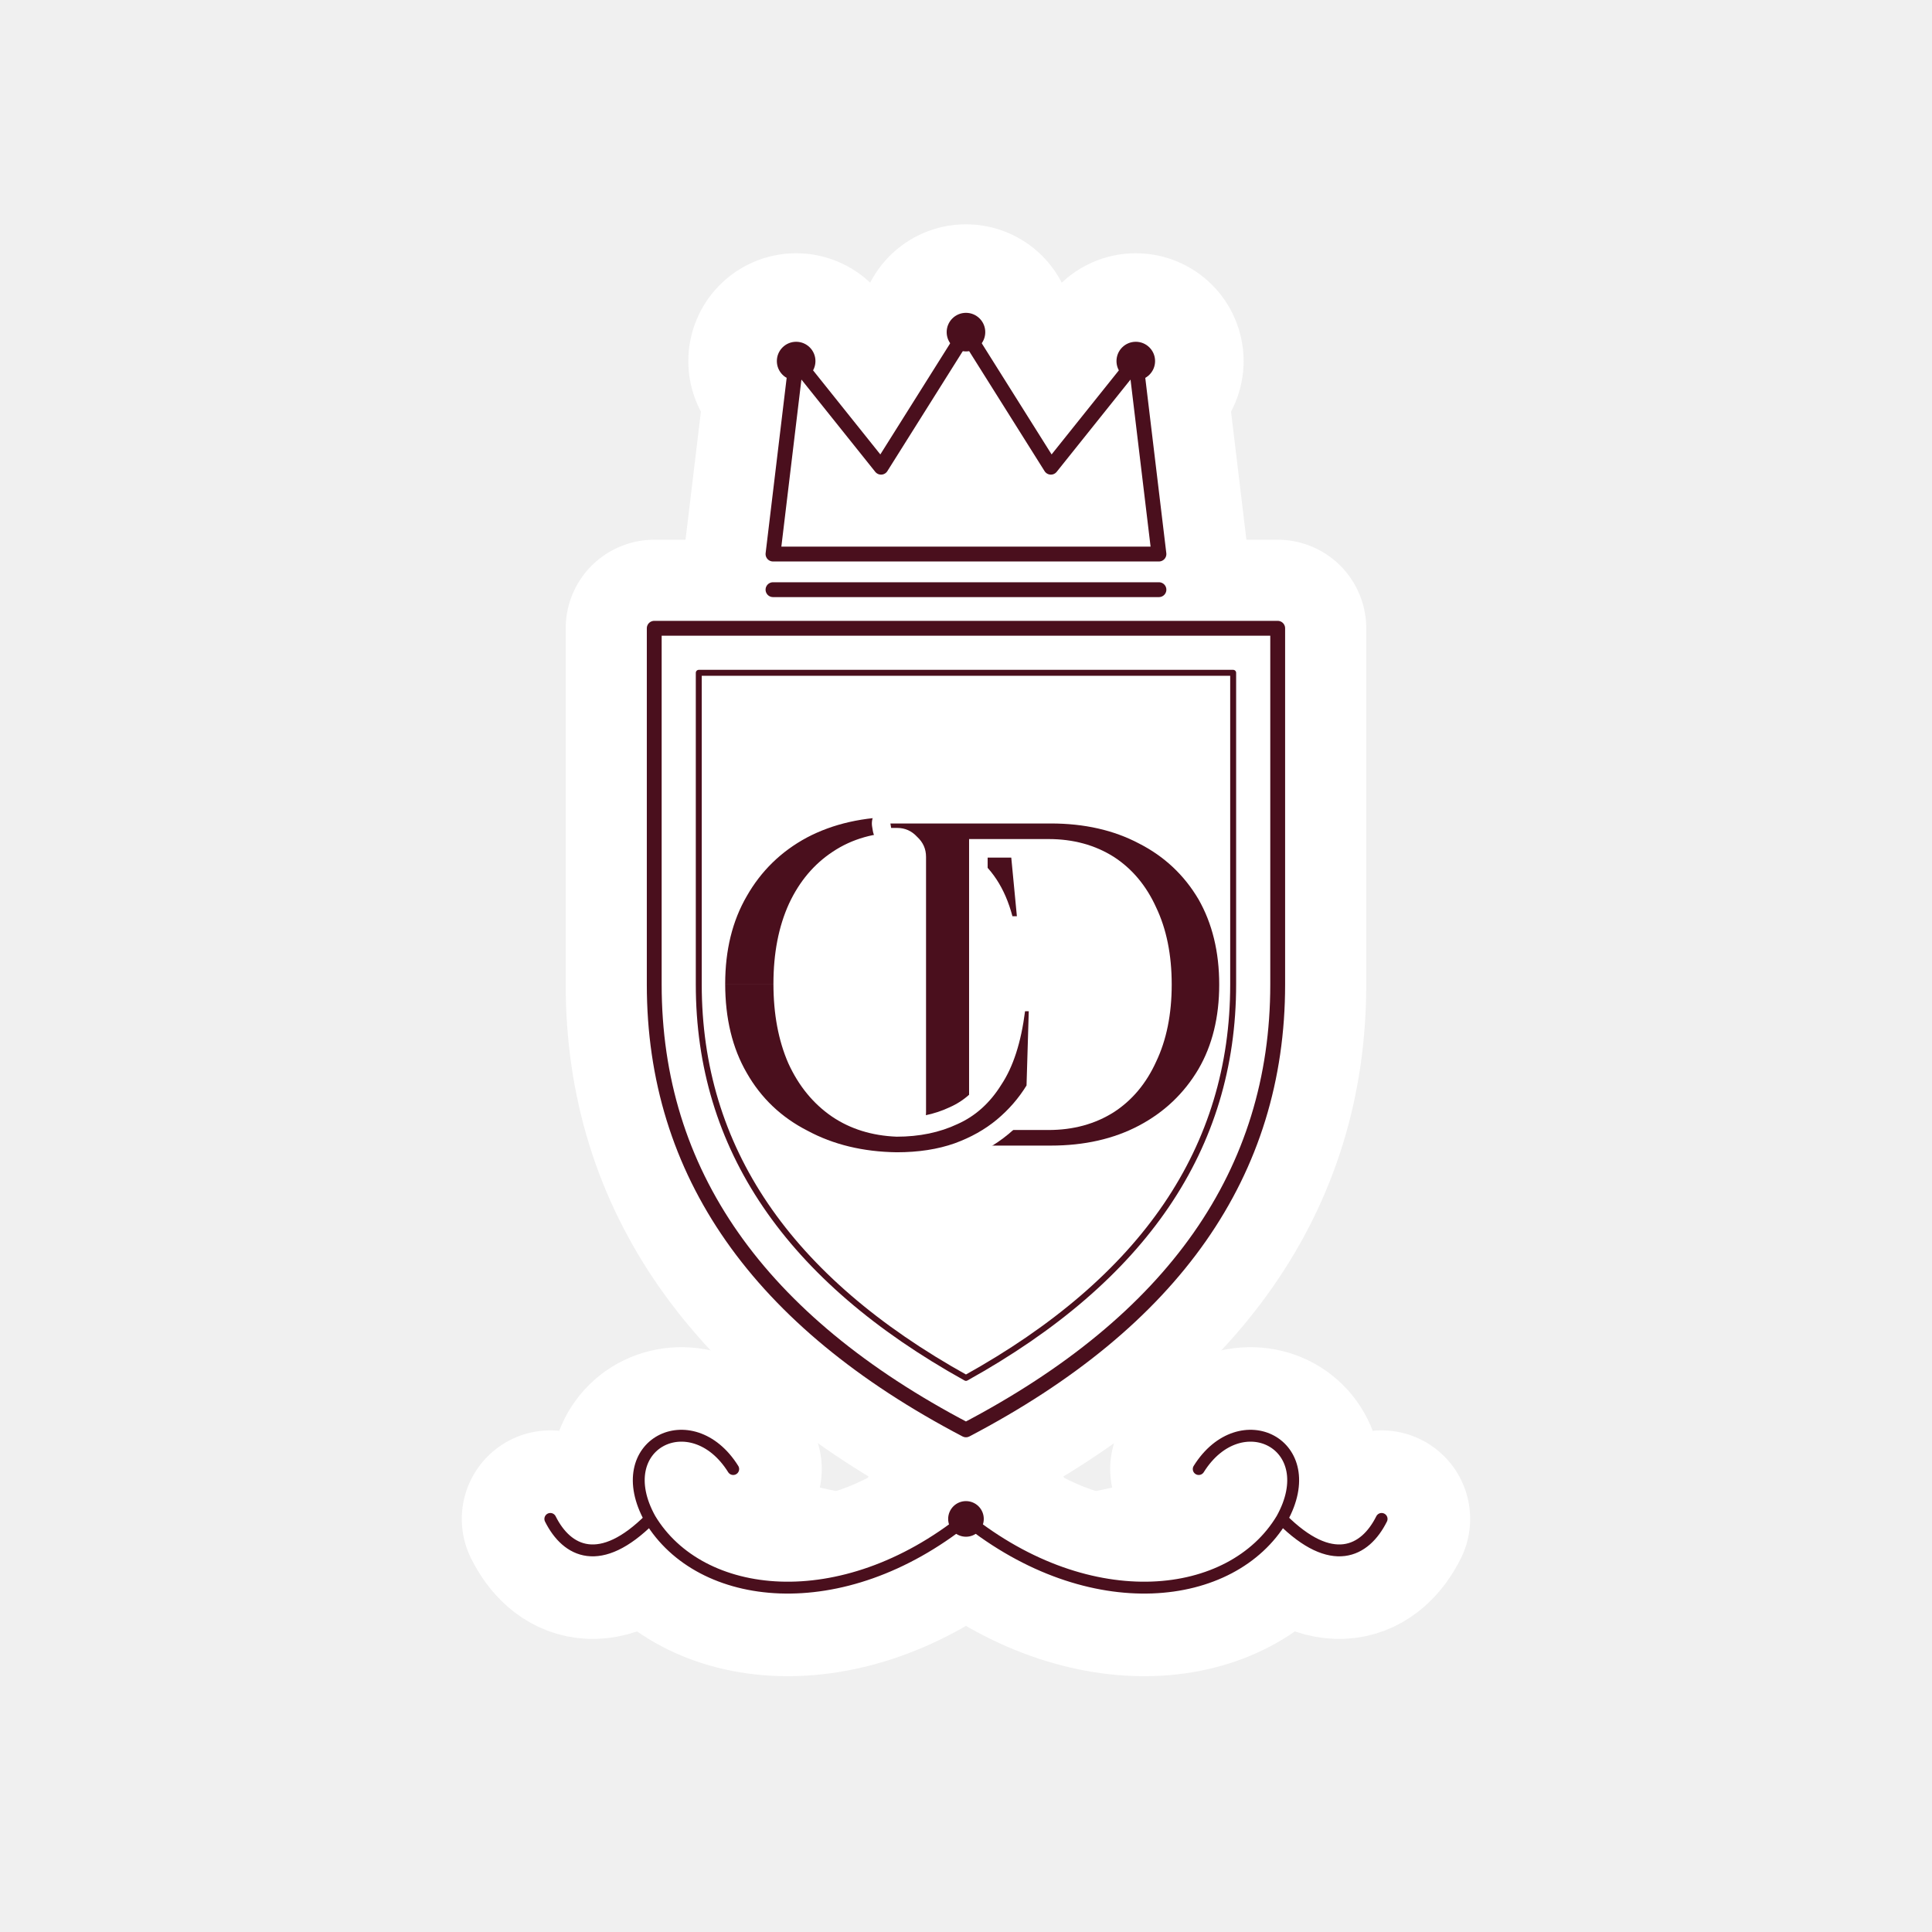
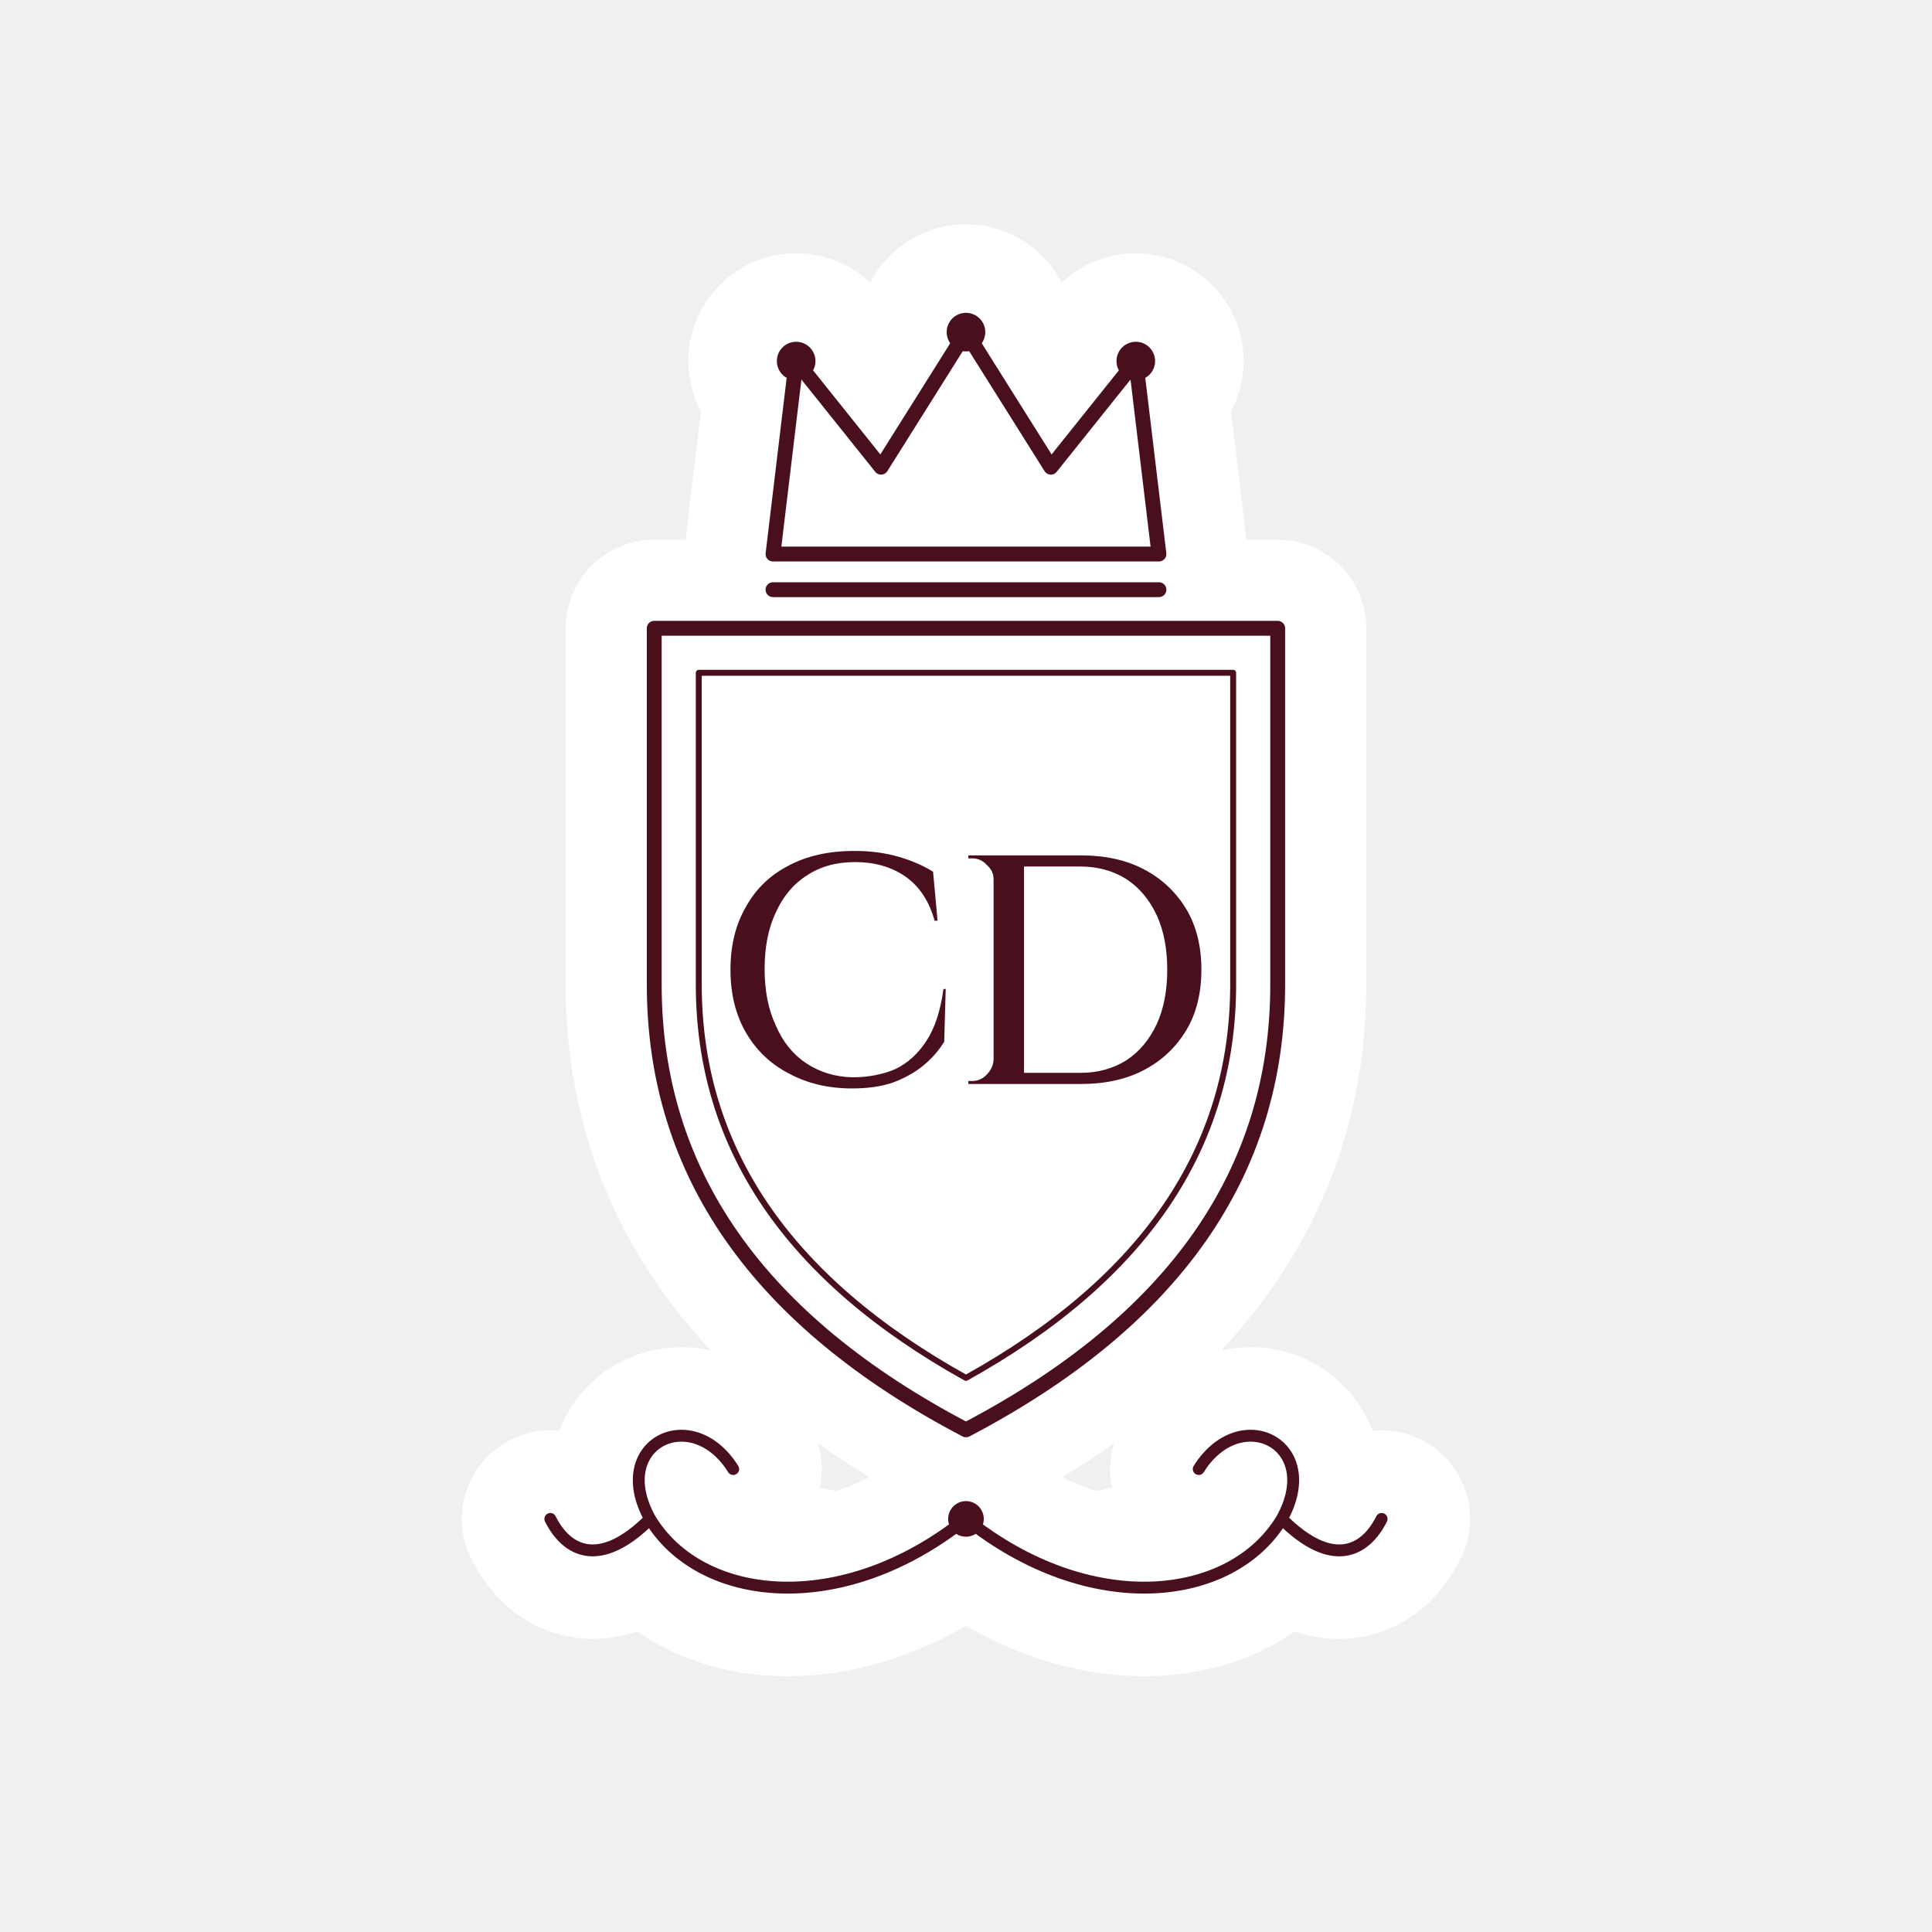
<svg xmlns="http://www.w3.org/2000/svg" viewBox="0 0 1200 1200" width="1200" height="1200">
-   <style>#d127 *{fill:#fff!important;stroke:#fff!important;stroke-width:23.86px!important;stroke-linejoin:round!important;stroke-linecap:round!important}</style>
-   <g id="d127">
+   <style>#d89 *{fill:#fff!important;stroke:#fff!important;stroke-width:23.86px!important;stroke-linejoin:round!important;stroke-linecap:round!important}</style>
+   <g id="d89">
    <g transform="translate(138.98 95.19)">
      <g transform="scale(4.61)">
        <path d="M58 64 H142 V112 Q142 150 100 172 Q58 150 58 112 Z" fill="none" stroke="#4A0F1D" stroke-width="2" stroke-linecap="round" stroke-linejoin="round" />
        <path d="M64 70 H136 V112 Q136 145 100 165 Q64 145 64 112 Z" fill="none" stroke="#4A0F1D" stroke-width="0.8" stroke-linecap="round" stroke-linejoin="round" />
-         <clipPath id="w123">
-           <rect x="-500" y="-500" width="1400" height="612" />
-         </clipPath>
-         <clipPath id="w124">
-           <rect x="-500" y="112" width="1400" height="1400" />
-         </clipPath>
-         <g clip-path="url(#w123)">
-           <mask id="k125" maskUnits="userSpaceOnUse" x="-50" y="-50" width="400" height="400">
-             <rect x="-50" y="-50" width="400" height="400" fill="#fff" />
-             <g fill="#000">
-               <path d="M24.9 -43.4Q31.7 -43.4 36.8 -40.7Q41.9 -38.1 44.8 -33.2Q47.6 -28.3 47.6 -21.7Q47.6 -15.1 44.8 -10.3Q41.9 -5.4 36.8 -2.7Q31.7 0 24.9 0H3.3V-0.6H4.2Q5.8 -0.6 6.9 -1.8Q8.1 -2.9 8.1 -4.5V-38.9Q8.1 -40.5 6.9 -41.6Q5.8 -42.8 4.2 -42.8H3.4L3.3 -43.4ZM13.9 -41.3V-2.1H24.6Q29.6 -2.1 33.4 -4.5Q37.1 -6.9 39.1 -11.3Q41.2 -15.7 41.2 -21.7Q41.2 -27.7 39.1 -32.1Q37.1 -36.5 33.4 -38.9Q29.6 -41.3 24.6 -41.3Z" transform="translate(112 112) scale(1) translate(-25.48 21.7)" fill="#000" stroke="#000" stroke-width="5" stroke-linejoin="round" />
-             </g>
-           </mask>
-           <g mask="url(#k125)">
-             <path d="M44.3 -18.1 44 -8.1Q42.4 -5.5 40 -3.5Q37.6 -1.5 34.3 -0.3Q30.9 0.9 26.5 0.9Q19.7 0.8 14.5 -2Q9.2 -4.7 6.3 -9.8Q3.4 -14.8 3.4 -21.8Q3.4 -28.6 6.3 -33.6Q9.2 -38.7 14.4 -41.5Q19.7 -44.3 26.8 -44.3Q31.6 -44.3 35.3 -43.1Q39.1 -42 41.8 -40.3L42.7 -30.9H42.1Q40.6 -36.6 36.5 -39.4Q32.5 -42.2 27.1 -42.2Q21.8 -42.2 17.9 -39.6Q14.1 -37.1 12 -32.6Q9.9 -28 9.9 -21.8Q9.9 -15.7 11.9 -11.1Q14 -6.5 17.8 -3.9Q21.5 -1.4 26.5 -1.2Q31.1 -1.2 34.7 -2.9Q38.3 -4.5 40.6 -8.2Q43 -11.8 43.8 -18.1Z" transform="translate(88 112) scale(1) translate(-23.84 21.7)" fill="#4A0F1D" />
-           </g>
-           <path d="M24.9 -43.4Q31.7 -43.4 36.8 -40.7Q41.9 -38.1 44.8 -33.2Q47.6 -28.3 47.6 -21.7Q47.6 -15.1 44.8 -10.3Q41.9 -5.4 36.8 -2.7Q31.7 0 24.9 0H3.3V-0.6H4.2Q5.8 -0.6 6.9 -1.8Q8.1 -2.9 8.1 -4.5V-38.9Q8.1 -40.5 6.9 -41.6Q5.8 -42.8 4.2 -42.8H3.4L3.3 -43.4ZM13.9 -41.3V-2.1H24.6Q29.6 -2.1 33.4 -4.5Q37.1 -6.9 39.1 -11.3Q41.2 -15.7 41.2 -21.7Q41.2 -27.7 39.1 -32.1Q37.1 -36.5 33.4 -38.9Q29.6 -41.3 24.6 -41.3Z" transform="translate(112 112) scale(1) translate(-25.48 21.7)" fill="#4A0F1D" />
-         </g>
-         <g clip-path="url(#w124)">
-           <mask id="k126" maskUnits="userSpaceOnUse" x="-50" y="-50" width="400" height="400">
-             <rect x="-50" y="-50" width="400" height="400" fill="#fff" />
-             <g fill="#000">
-               <path d="M44.3 -18.1 44 -8.1Q42.4 -5.5 40 -3.5Q37.6 -1.5 34.3 -0.3Q30.9 0.9 26.5 0.9Q19.7 0.8 14.5 -2Q9.2 -4.7 6.3 -9.8Q3.4 -14.8 3.4 -21.8Q3.4 -28.6 6.3 -33.6Q9.2 -38.7 14.4 -41.5Q19.7 -44.3 26.8 -44.3Q31.6 -44.3 35.3 -43.1Q39.1 -42 41.8 -40.3L42.7 -30.9H42.1Q40.6 -36.6 36.5 -39.4Q32.5 -42.2 27.1 -42.2Q21.8 -42.2 17.9 -39.6Q14.1 -37.1 12 -32.6Q9.9 -28 9.9 -21.8Q9.9 -15.7 11.9 -11.1Q14 -6.5 17.8 -3.9Q21.5 -1.4 26.5 -1.2Q31.1 -1.2 34.7 -2.9Q38.3 -4.5 40.6 -8.2Q43 -11.8 43.8 -18.1Z" transform="translate(88 112) scale(1) translate(-23.84 21.7)" fill="#000" stroke="#000" stroke-width="5" stroke-linejoin="round" />
-             </g>
-           </mask>
-           <g mask="url(#k126)">
-             <path d="M24.9 -43.4Q31.7 -43.4 36.8 -40.7Q41.9 -38.1 44.8 -33.2Q47.6 -28.3 47.6 -21.7Q47.6 -15.1 44.8 -10.3Q41.9 -5.4 36.8 -2.7Q31.7 0 24.9 0H3.3V-0.6H4.2Q5.8 -0.6 6.9 -1.8Q8.1 -2.9 8.1 -4.5V-38.9Q8.1 -40.5 6.9 -41.6Q5.8 -42.8 4.2 -42.8H3.4L3.3 -43.4ZM13.9 -41.3V-2.1H24.6Q29.6 -2.1 33.4 -4.5Q37.1 -6.9 39.1 -11.3Q41.2 -15.7 41.2 -21.7Q41.2 -27.7 39.1 -32.1Q37.1 -36.5 33.4 -38.9Q29.6 -41.3 24.6 -41.3Z" transform="translate(112 112) scale(1) translate(-25.48 21.7)" fill="#4A0F1D" />
-           </g>
-           <path d="M44.3 -18.1 44 -8.1Q42.4 -5.5 40 -3.5Q37.6 -1.5 34.3 -0.3Q30.9 0.9 26.5 0.9Q19.7 0.8 14.5 -2Q9.2 -4.7 6.3 -9.8Q3.4 -14.8 3.4 -21.8Q3.4 -28.6 6.3 -33.6Q9.2 -38.7 14.4 -41.5Q19.7 -44.3 26.8 -44.3Q31.6 -44.3 35.3 -43.1Q39.1 -42 41.8 -40.3L42.7 -30.9H42.1Q40.6 -36.6 36.5 -39.4Q32.5 -42.2 27.1 -42.2Q21.8 -42.2 17.9 -39.6Q14.1 -37.1 12 -32.6Q9.9 -28 9.9 -21.8Q9.9 -15.7 11.9 -11.1Q14 -6.5 17.8 -3.9Q21.5 -1.4 26.5 -1.2Q31.1 -1.2 34.7 -2.9Q38.3 -4.5 40.6 -8.2Q43 -11.8 43.8 -18.1Z" transform="translate(88 112) scale(1) translate(-23.84 21.7)" fill="#4A0F1D" />
-         </g>
+         <path d="M31.4 -12.8 31.2 -5.7Q30.1 -3.9 28.4 -2.5Q26.7 -1.1 24.3 -0.2Q22 0.6 18.8 0.6Q14 0.6 10.3 -1.4Q6.6 -3.3 4.5 -6.9Q2.4 -10.5 2.4 -15.4Q2.4 -20.3 4.5 -23.9Q6.5 -27.5 10.2 -29.4Q13.9 -31.4 19.1 -31.4Q22.4 -31.4 25.1 -30.6Q27.8 -29.8 29.7 -28.6L30.3 -22H29.9Q28.8 -26 25.9 -28Q23.1 -29.9 19.2 -29.9Q15.4 -29.9 12.7 -28.1Q10 -26.4 8.5 -23.1Q7 -19.9 7 -15.5Q7 -11.1 8.5 -7.9Q9.9 -4.6 12.6 -2.8Q15.3 -1 18.8 -0.9Q22 -0.9 24.6 -2Q27.1 -3.2 28.8 -5.8Q30.5 -8.4 31.1 -12.8Z" transform="translate(82.79 110) scale(1) translate(-16.92 15.4)" fill="#4A0F1D" />
+         <path d="M17.6 -30.8Q22.5 -30.8 26.1 -28.9Q29.7 -27 31.8 -23.5Q33.8 -20.1 33.8 -15.4Q33.8 -10.7 31.8 -7.3Q29.7 -3.8 26.1 -1.9Q22.5 0 17.6 0H2.4V-0.4H2.9Q4.1 -0.4 4.9 -1.3Q5.7 -2.1 5.8 -3.2V-27.6Q5.8 -28.7 4.9 -29.5Q4.1 -30.4 2.9 -30.4H2.4L2.4 -30.8ZM9.9 -29.3V-1.5H17.5Q21 -1.5 23.7 -3.2Q26.3 -4.9 27.8 -8.1Q29.2 -11.2 29.2 -15.4Q29.2 -19.6 27.8 -22.7Q26.3 -25.9 23.7 -27.6Q21 -29.3 17.5 -29.3Z" transform="translate(116 110) scale(1) translate(-18.08 15.4)" fill="#4A0F1D" />
        <path d="M74 54 L77.12 28 L88.56 42.3 L100 24.1 L111.44 42.3 L122.88 28 L126 54 Z" fill="none" stroke="#4A0F1D" stroke-width="2" stroke-linecap="round" stroke-linejoin="round" />
        <path d="M74 58.8 H126" fill="none" stroke="#4A0F1D" stroke-width="2" stroke-linecap="round" stroke-linejoin="round" />
        <circle cx="77.12" cy="28" r="2.6" fill="#4A0F1D" />
        <circle cx="100" cy="24.1" r="2.6" fill="#4A0F1D" />
        <circle cx="122.88" cy="28" r="2.6" fill="#4A0F1D" />
        <path d="M100 184 C83.2 197.44 64.16 195.2 57.44 184 C51.84 173.92 63.04 168.32 68.64 177.28 M57.44 184 C50.72 190.72 46.24 188.48 44 184" fill="none" stroke="#4A0F1D" stroke-width="1.6" stroke-linecap="round" stroke-linejoin="round" />
        <g transform="translate(200 0) scale(-1 1)">
          <path d="M100 184 C83.2 197.44 64.16 195.2 57.44 184 C51.84 173.92 63.04 168.32 68.64 177.28 M57.44 184 C50.72 190.72 46.24 188.48 44 184" fill="none" stroke="#4A0F1D" stroke-width="1.6" stroke-linecap="round" stroke-linejoin="round" />
        </g>
        <circle cx="100" cy="184" r="2.4" fill="#4A0F1D" />
      </g>
    </g>
  </g>
  <g transform="translate(138.98 95.19)">
    <g transform="scale(4.61)">
      <path d="M58 64 H142 V112 Q142 150 100 172 Q58 150 58 112 Z" fill="none" stroke="#4A0F1D" stroke-width="2" stroke-linecap="round" stroke-linejoin="round" />
      <path d="M64 70 H136 V112 Q136 145 100 165 Q64 145 64 112 Z" fill="none" stroke="#4A0F1D" stroke-width="0.8" stroke-linecap="round" stroke-linejoin="round" />
-       <clipPath id="w119">
-         <rect x="-500" y="-500" width="1400" height="612" />
-       </clipPath>
-       <clipPath id="w120">
-         <rect x="-500" y="112" width="1400" height="1400" />
-       </clipPath>
-       <g clip-path="url(#w119)">
-         <mask id="k121" maskUnits="userSpaceOnUse" x="-50" y="-50" width="400" height="400">
-           <rect x="-50" y="-50" width="400" height="400" fill="#fff" />
-           <g fill="#000">
-             <path d="M24.9 -43.4Q31.7 -43.4 36.8 -40.7Q41.9 -38.1 44.8 -33.2Q47.6 -28.3 47.6 -21.7Q47.6 -15.1 44.8 -10.3Q41.9 -5.4 36.8 -2.7Q31.7 0 24.9 0H3.3V-0.6H4.2Q5.8 -0.6 6.9 -1.8Q8.1 -2.9 8.1 -4.5V-38.9Q8.1 -40.5 6.9 -41.6Q5.8 -42.8 4.2 -42.8H3.4L3.3 -43.4ZM13.9 -41.3V-2.1H24.6Q29.6 -2.1 33.4 -4.5Q37.1 -6.9 39.1 -11.3Q41.2 -15.7 41.2 -21.7Q41.2 -27.7 39.1 -32.1Q37.1 -36.5 33.4 -38.9Q29.6 -41.3 24.6 -41.3Z" transform="translate(112 112) scale(1) translate(-25.48 21.7)" fill="#000" stroke="#000" stroke-width="5" stroke-linejoin="round" />
-           </g>
-         </mask>
-         <g mask="url(#k121)">
-           <path d="M44.3 -18.1 44 -8.1Q42.4 -5.5 40 -3.5Q37.6 -1.5 34.3 -0.3Q30.9 0.9 26.5 0.9Q19.7 0.8 14.5 -2Q9.2 -4.7 6.3 -9.8Q3.4 -14.8 3.4 -21.8Q3.4 -28.6 6.3 -33.6Q9.2 -38.7 14.4 -41.5Q19.7 -44.3 26.8 -44.3Q31.6 -44.3 35.3 -43.1Q39.1 -42 41.8 -40.3L42.7 -30.9H42.1Q40.6 -36.6 36.5 -39.4Q32.5 -42.2 27.1 -42.2Q21.8 -42.2 17.9 -39.6Q14.1 -37.1 12 -32.6Q9.9 -28 9.9 -21.8Q9.9 -15.7 11.9 -11.1Q14 -6.5 17.8 -3.9Q21.5 -1.4 26.5 -1.2Q31.1 -1.2 34.7 -2.9Q38.3 -4.5 40.6 -8.2Q43 -11.8 43.8 -18.1Z" transform="translate(88 112) scale(1) translate(-23.84 21.7)" fill="#4A0F1D" />
-         </g>
-         <path d="M24.9 -43.4Q31.7 -43.4 36.8 -40.7Q41.9 -38.1 44.8 -33.2Q47.6 -28.3 47.6 -21.7Q47.6 -15.1 44.8 -10.3Q41.9 -5.4 36.8 -2.7Q31.7 0 24.9 0H3.3V-0.6H4.2Q5.8 -0.6 6.9 -1.8Q8.1 -2.9 8.1 -4.5V-38.9Q8.1 -40.5 6.9 -41.6Q5.8 -42.8 4.2 -42.8H3.4L3.3 -43.4ZM13.9 -41.3V-2.1H24.6Q29.6 -2.1 33.4 -4.5Q37.1 -6.9 39.1 -11.3Q41.2 -15.7 41.2 -21.7Q41.2 -27.7 39.1 -32.1Q37.1 -36.5 33.4 -38.9Q29.6 -41.3 24.6 -41.3Z" transform="translate(112 112) scale(1) translate(-25.48 21.7)" fill="#4A0F1D" />
-       </g>
-       <g clip-path="url(#w120)">
-         <mask id="k122" maskUnits="userSpaceOnUse" x="-50" y="-50" width="400" height="400">
-           <rect x="-50" y="-50" width="400" height="400" fill="#fff" />
-           <g fill="#000">
-             <path d="M44.3 -18.1 44 -8.1Q42.4 -5.5 40 -3.5Q37.6 -1.5 34.3 -0.3Q30.9 0.9 26.5 0.9Q19.7 0.8 14.5 -2Q9.2 -4.7 6.3 -9.8Q3.4 -14.8 3.4 -21.8Q3.4 -28.6 6.3 -33.6Q9.2 -38.7 14.4 -41.5Q19.7 -44.3 26.8 -44.3Q31.6 -44.3 35.3 -43.1Q39.1 -42 41.8 -40.3L42.7 -30.9H42.1Q40.6 -36.6 36.5 -39.4Q32.5 -42.2 27.1 -42.2Q21.8 -42.2 17.9 -39.6Q14.1 -37.1 12 -32.6Q9.9 -28 9.9 -21.8Q9.9 -15.7 11.9 -11.1Q14 -6.5 17.8 -3.9Q21.5 -1.4 26.5 -1.2Q31.1 -1.2 34.7 -2.9Q38.3 -4.5 40.6 -8.2Q43 -11.8 43.8 -18.1Z" transform="translate(88 112) scale(1) translate(-23.84 21.7)" fill="#000" stroke="#000" stroke-width="5" stroke-linejoin="round" />
-           </g>
-         </mask>
-         <g mask="url(#k122)">
-           <path d="M24.9 -43.4Q31.7 -43.4 36.8 -40.7Q41.9 -38.1 44.8 -33.2Q47.6 -28.3 47.6 -21.7Q47.6 -15.1 44.8 -10.3Q41.9 -5.4 36.8 -2.7Q31.7 0 24.9 0H3.3V-0.6H4.2Q5.8 -0.6 6.9 -1.8Q8.1 -2.9 8.1 -4.5V-38.9Q8.1 -40.5 6.9 -41.6Q5.8 -42.8 4.2 -42.8H3.4L3.3 -43.4ZM13.9 -41.3V-2.1H24.6Q29.6 -2.1 33.4 -4.5Q37.1 -6.9 39.1 -11.3Q41.2 -15.7 41.2 -21.7Q41.2 -27.7 39.1 -32.1Q37.1 -36.5 33.4 -38.9Q29.6 -41.3 24.6 -41.3Z" transform="translate(112 112) scale(1) translate(-25.48 21.7)" fill="#4A0F1D" />
-         </g>
-         <path d="M44.3 -18.1 44 -8.1Q42.4 -5.5 40 -3.5Q37.6 -1.5 34.3 -0.3Q30.9 0.9 26.5 0.9Q19.7 0.8 14.5 -2Q9.2 -4.7 6.3 -9.8Q3.4 -14.8 3.4 -21.8Q3.4 -28.6 6.3 -33.6Q9.2 -38.7 14.4 -41.5Q19.7 -44.3 26.8 -44.3Q31.6 -44.3 35.3 -43.1Q39.1 -42 41.8 -40.3L42.7 -30.9H42.1Q40.6 -36.6 36.5 -39.4Q32.5 -42.2 27.1 -42.2Q21.8 -42.2 17.9 -39.6Q14.1 -37.1 12 -32.6Q9.9 -28 9.9 -21.8Q9.9 -15.7 11.9 -11.1Q14 -6.5 17.8 -3.9Q21.5 -1.4 26.5 -1.2Q31.1 -1.2 34.7 -2.9Q38.3 -4.5 40.6 -8.2Q43 -11.8 43.8 -18.1Z" transform="translate(88 112) scale(1) translate(-23.84 21.7)" fill="#4A0F1D" />
-       </g>
+       <path d="M31.4 -12.8 31.2 -5.7Q30.1 -3.9 28.4 -2.5Q26.7 -1.1 24.3 -0.2Q22 0.6 18.8 0.6Q14 0.6 10.3 -1.4Q6.6 -3.3 4.5 -6.9Q2.4 -10.5 2.4 -15.4Q2.4 -20.3 4.5 -23.9Q6.5 -27.5 10.2 -29.4Q13.9 -31.4 19.1 -31.4Q22.4 -31.4 25.1 -30.6Q27.8 -29.8 29.7 -28.6L30.3 -22H29.9Q28.8 -26 25.9 -28Q23.1 -29.9 19.2 -29.9Q15.4 -29.9 12.7 -28.1Q10 -26.4 8.5 -23.1Q7 -19.9 7 -15.5Q7 -11.1 8.5 -7.9Q9.9 -4.6 12.6 -2.8Q15.3 -1 18.8 -0.9Q22 -0.9 24.6 -2Q27.1 -3.2 28.8 -5.8Q30.5 -8.4 31.1 -12.8Z" transform="translate(82.79 110) scale(1) translate(-16.92 15.4)" fill="#4A0F1D" />
+       <path d="M17.6 -30.8Q22.5 -30.8 26.1 -28.9Q29.7 -27 31.8 -23.5Q33.8 -20.1 33.8 -15.4Q33.8 -10.7 31.8 -7.3Q29.7 -3.8 26.1 -1.9Q22.5 0 17.6 0H2.4V-0.4H2.9Q4.1 -0.4 4.9 -1.3Q5.7 -2.1 5.8 -3.2V-27.6Q5.8 -28.7 4.9 -29.5Q4.1 -30.4 2.9 -30.4H2.4L2.4 -30.8ZM9.9 -29.3V-1.5H17.5Q21 -1.5 23.7 -3.2Q26.3 -4.9 27.8 -8.1Q29.2 -11.2 29.2 -15.4Q29.2 -19.6 27.8 -22.7Q26.3 -25.9 23.7 -27.6Q21 -29.3 17.5 -29.3Z" transform="translate(116 110) scale(1) translate(-18.08 15.4)" fill="#4A0F1D" />
      <path d="M74 54 L77.12 28 L88.56 42.3 L100 24.1 L111.44 42.3 L122.88 28 L126 54 Z" fill="none" stroke="#4A0F1D" stroke-width="2" stroke-linecap="round" stroke-linejoin="round" />
      <path d="M74 58.8 H126" fill="none" stroke="#4A0F1D" stroke-width="2" stroke-linecap="round" stroke-linejoin="round" />
      <circle cx="77.12" cy="28" r="2.6" fill="#4A0F1D" />
      <circle cx="100" cy="24.1" r="2.6" fill="#4A0F1D" />
      <circle cx="122.88" cy="28" r="2.6" fill="#4A0F1D" />
      <path d="M100 184 C83.2 197.44 64.16 195.2 57.44 184 C51.84 173.92 63.04 168.32 68.64 177.28 M57.44 184 C50.72 190.72 46.24 188.48 44 184" fill="none" stroke="#4A0F1D" stroke-width="1.6" stroke-linecap="round" stroke-linejoin="round" />
      <g transform="translate(200 0) scale(-1 1)">
        <path d="M100 184 C83.2 197.44 64.16 195.2 57.44 184 C51.84 173.92 63.04 168.32 68.64 177.28 M57.44 184 C50.72 190.72 46.24 188.48 44 184" fill="none" stroke="#4A0F1D" stroke-width="1.6" stroke-linecap="round" stroke-linejoin="round" />
      </g>
      <circle cx="100" cy="184" r="2.4" fill="#4A0F1D" />
    </g>
  </g>
</svg>
